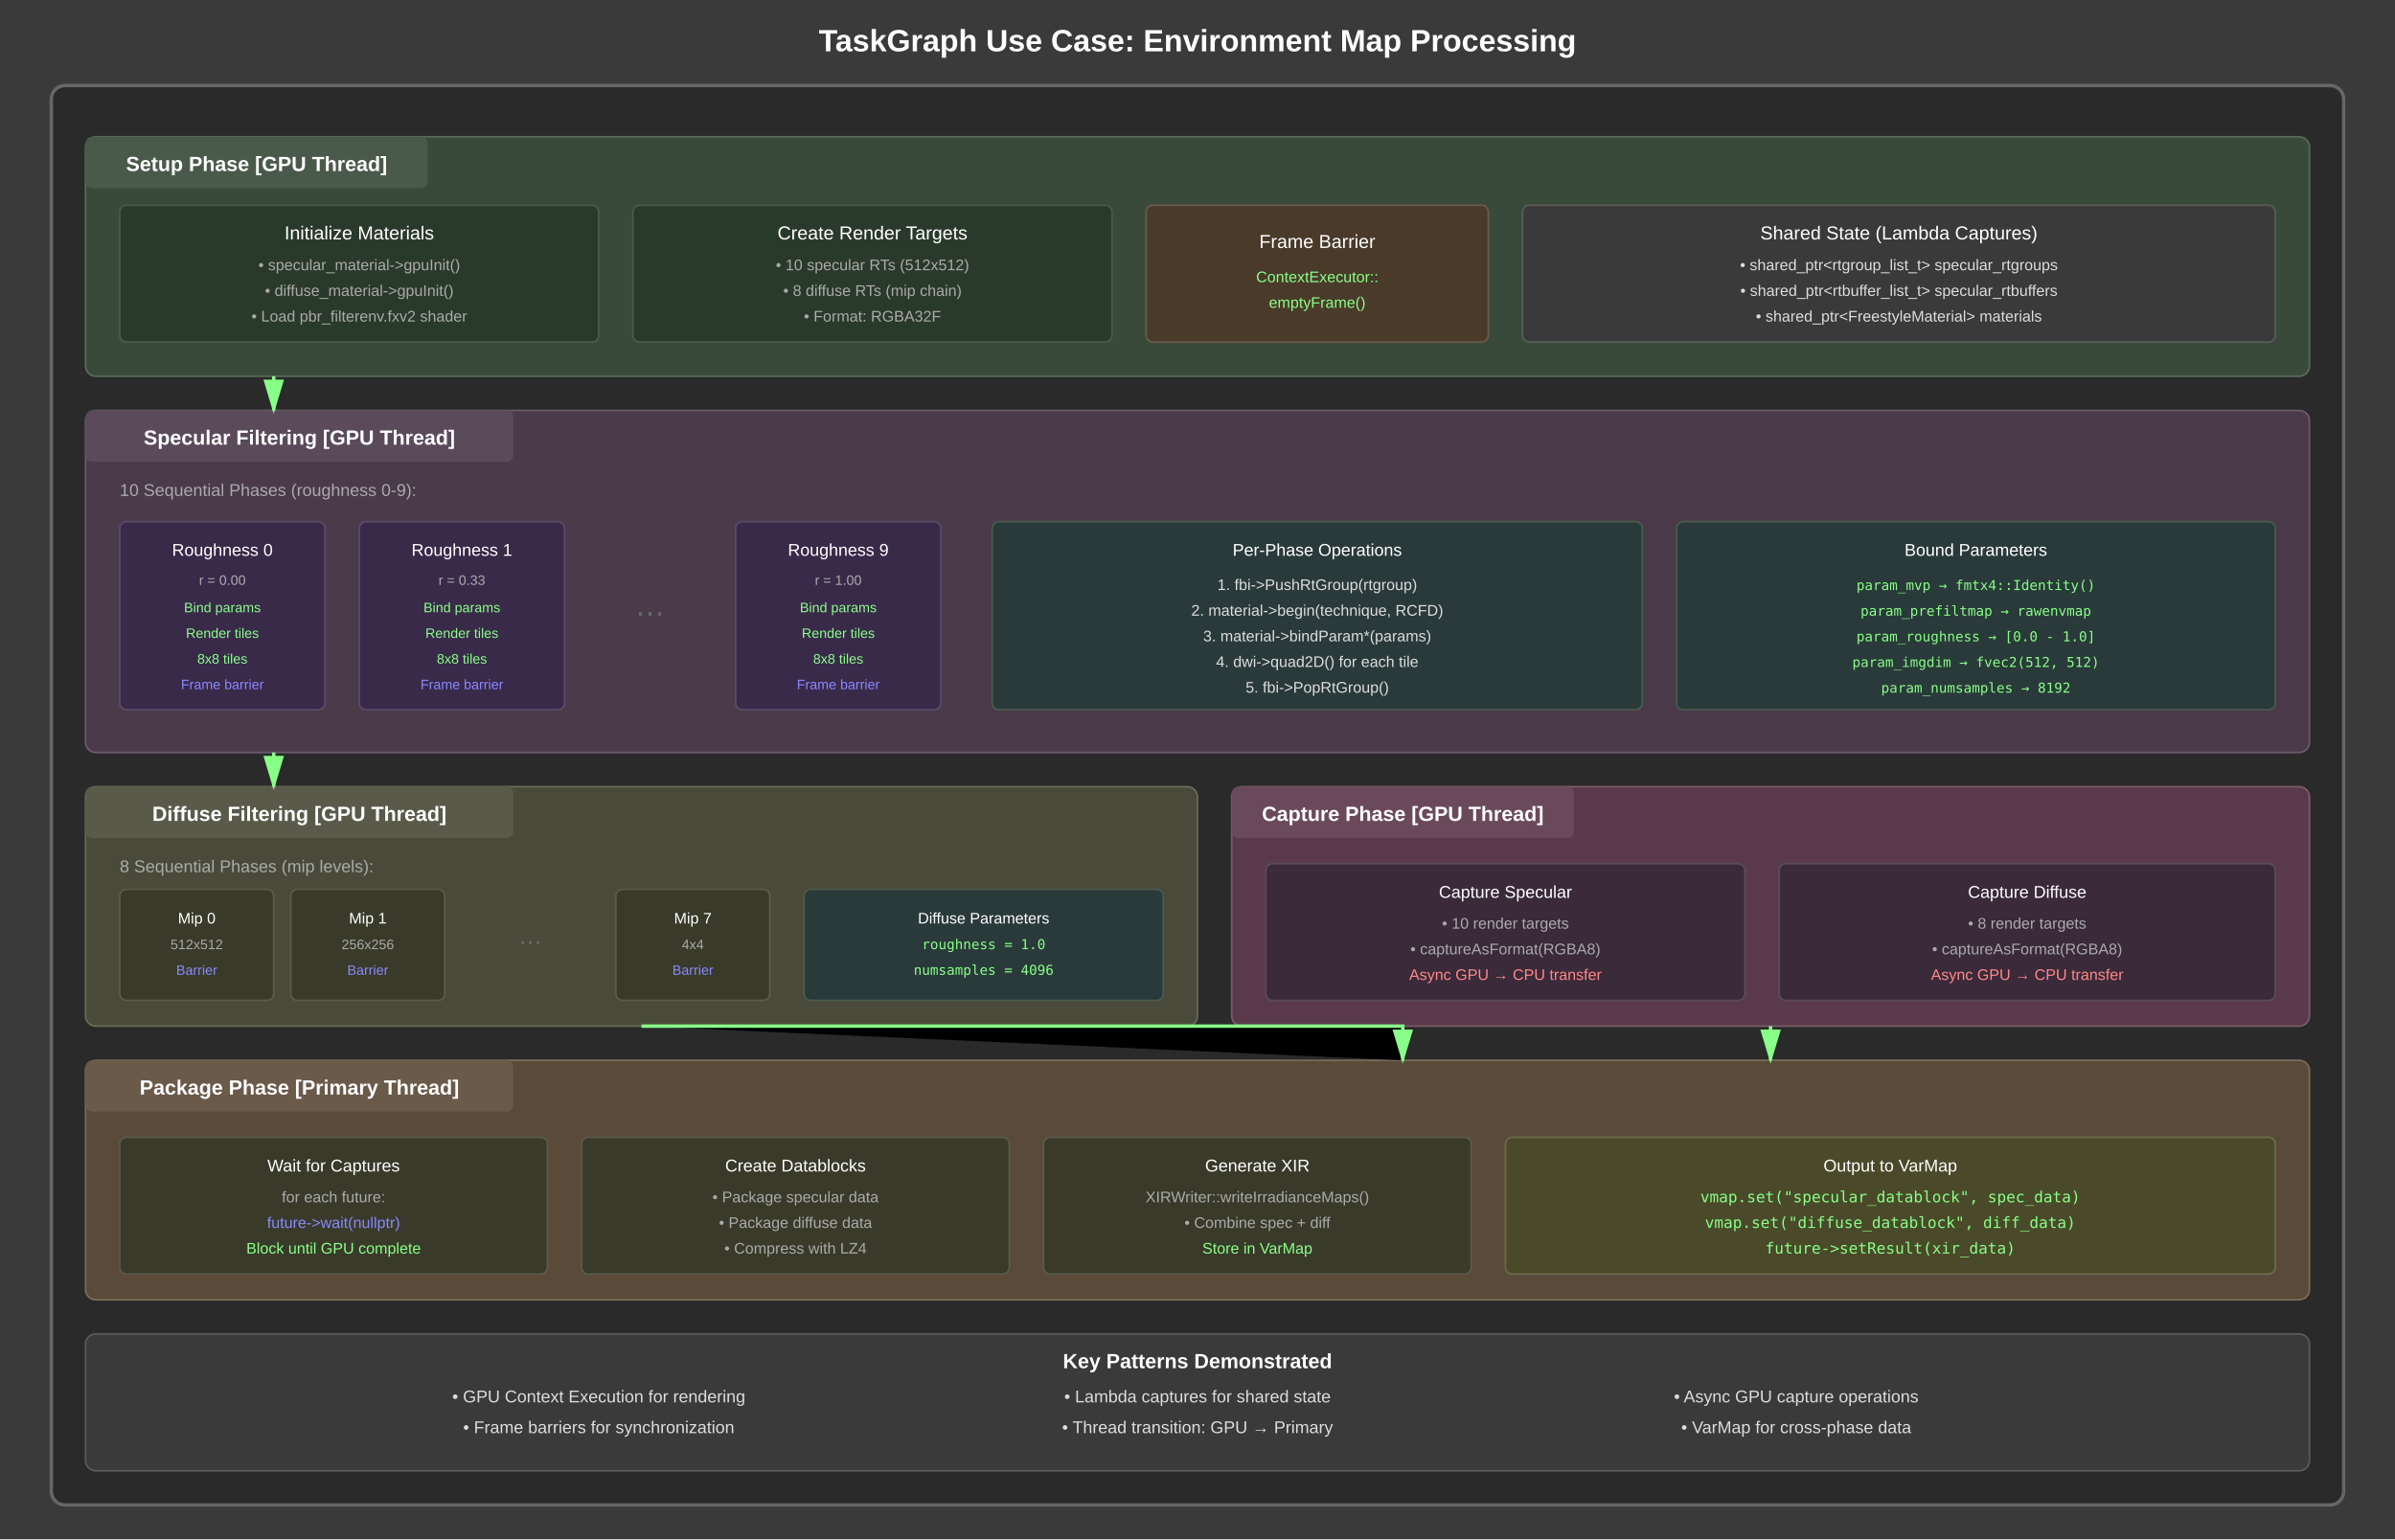
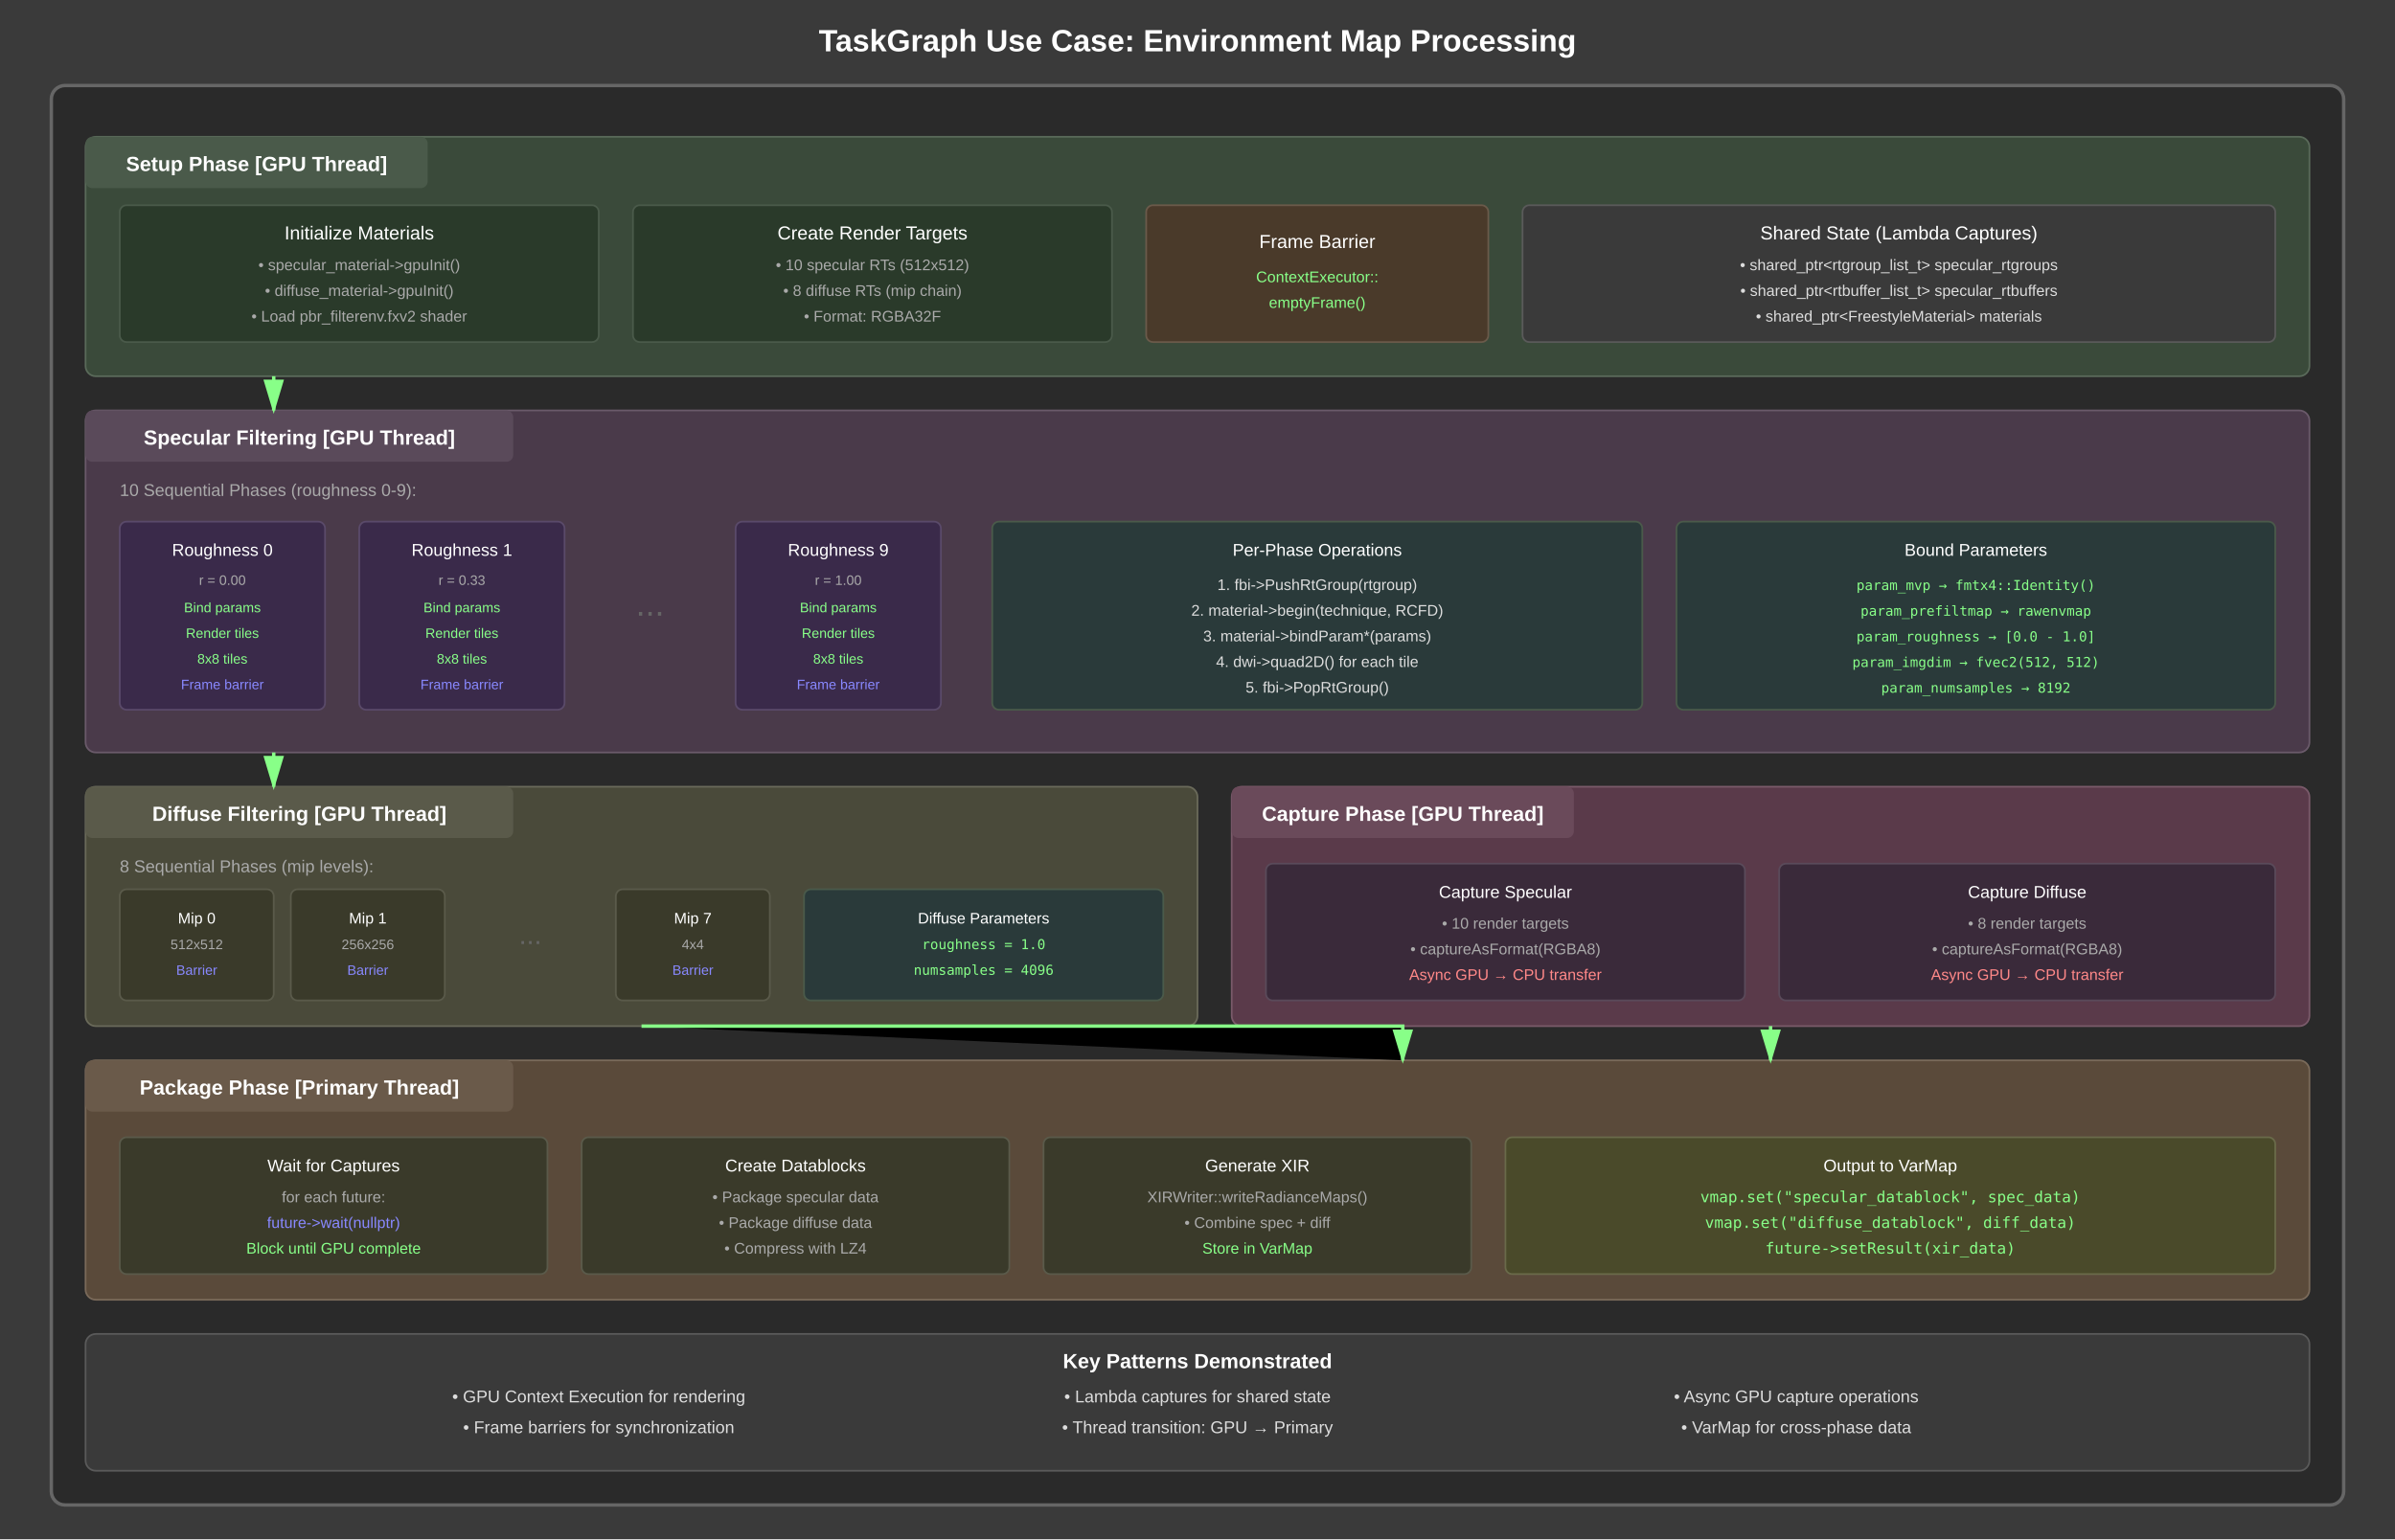
<svg xmlns="http://www.w3.org/2000/svg" width="1400" height="900" viewBox="0 0 1400 900">
  <rect width="1400" height="900" fill="#3a3a3a" />
  <text x="700" y="30" font-family="Arial, sans-serif" font-size="18" fill="white" text-anchor="middle" font-weight="bold">TaskGraph Use Case: Environment Map Processing</text>
  <rect x="30" y="50" width="1340" height="830" rx="8" fill="#2a2a2a" stroke="#666" stroke-width="2" />
  <g id="setup-phase">
    <rect x="50" y="80" width="1300" height="140" rx="6" fill="#3a4a3a" stroke="#5a6a5a" stroke-width="1" />
    <rect x="50" y="80" width="200" height="30" rx="4" fill="#4a5a4a" />
    <text x="150" y="100" font-family="Arial, sans-serif" font-size="12" fill="white" text-anchor="middle" font-weight="bold">Setup Phase [GPU Thread]</text>
    <rect x="70" y="120" width="280" height="80" rx="4" fill="#2a3a2a" stroke="#4a5a4a" stroke-width="1" />
    <text x="210" y="140" font-family="Arial, sans-serif" font-size="11" fill="white" text-anchor="middle">Initialize Materials</text>
    <text x="210" y="158" font-family="Arial, sans-serif" font-size="9" fill="#aaa" text-anchor="middle">• specular_material-&gt;gpuInit()</text>
    <text x="210" y="173" font-family="Arial, sans-serif" font-size="9" fill="#aaa" text-anchor="middle">• diffuse_material-&gt;gpuInit()</text>
    <text x="210" y="188" font-family="Arial, sans-serif" font-size="9" fill="#aaa" text-anchor="middle">• Load pbr_filterenv.fxv2 shader</text>
    <rect x="370" y="120" width="280" height="80" rx="4" fill="#2a3a2a" stroke="#4a5a4a" stroke-width="1" />
    <text x="510" y="140" font-family="Arial, sans-serif" font-size="11" fill="white" text-anchor="middle">Create Render Targets</text>
    <text x="510" y="158" font-family="Arial, sans-serif" font-size="9" fill="#aaa" text-anchor="middle">• 10 specular RTs (512x512)</text>
    <text x="510" y="173" font-family="Arial, sans-serif" font-size="9" fill="#aaa" text-anchor="middle">• 8 diffuse RTs (mip chain)</text>
    <text x="510" y="188" font-family="Arial, sans-serif" font-size="9" fill="#aaa" text-anchor="middle">• Format: RGBA32F</text>
    <rect x="670" y="120" width="200" height="80" rx="4" fill="#4a3a2a" stroke="#6a5a4a" stroke-width="1" />
    <text x="770" y="145" font-family="Arial, sans-serif" font-size="11" fill="white" text-anchor="middle">Frame Barrier</text>
    <text x="770" y="165" font-family="Arial, sans-serif" font-size="9" fill="#8f8" text-anchor="middle">ContextExecutor::</text>
    <text x="770" y="180" font-family="Arial, sans-serif" font-size="9" fill="#8f8" text-anchor="middle">emptyFrame()</text>
    <rect x="890" y="120" width="440" height="80" rx="4" fill="#3a3a3a" stroke="#5a5a5a" stroke-width="1" />
    <text x="1110" y="140" font-family="Arial, sans-serif" font-size="11" fill="white" text-anchor="middle">Shared State (Lambda Captures)</text>
    <text x="1110" y="158" font-family="Arial, sans-serif" font-size="9" fill="#ddd" text-anchor="middle">• shared_ptr&lt;rtgroup_list_t&gt; specular_rtgroups</text>
    <text x="1110" y="173" font-family="Arial, sans-serif" font-size="9" fill="#ddd" text-anchor="middle">• shared_ptr&lt;rtbuffer_list_t&gt; specular_rtbuffers</text>
    <text x="1110" y="188" font-family="Arial, sans-serif" font-size="9" fill="#ddd" text-anchor="middle">• shared_ptr&lt;FreestyleMaterial&gt; materials</text>
  </g>
  <g id="specular-phases">
    <rect x="50" y="240" width="1300" height="200" rx="6" fill="#4a3a4a" stroke="#6a5a6a" stroke-width="1" />
    <rect x="50" y="240" width="250" height="30" rx="4" fill="#5a4a5a" />
    <text x="175" y="260" font-family="Arial, sans-serif" font-size="12" fill="white" text-anchor="middle" font-weight="bold">Specular Filtering [GPU Thread]</text>
    <text x="70" y="290" font-family="Arial, sans-serif" font-size="10" fill="#aaa">10 Sequential Phases (roughness 0-9):</text>
    <rect x="70" y="305" width="120" height="110" rx="4" fill="#3a2a4a" stroke="#5a4a6a" stroke-width="1" />
    <text x="130" y="325" font-family="Arial, sans-serif" font-size="10" fill="white" text-anchor="middle">Roughness 0</text>
    <text x="130" y="342" font-family="Arial, sans-serif" font-size="8" fill="#aaa" text-anchor="middle">r = 0.00</text>
    <text x="130" y="358" font-family="Arial, sans-serif" font-size="8" fill="#8f8" text-anchor="middle">Bind params</text>
    <text x="130" y="373" font-family="Arial, sans-serif" font-size="8" fill="#8f8" text-anchor="middle">Render tiles</text>
    <text x="130" y="388" font-family="Arial, sans-serif" font-size="8" fill="#8f8" text-anchor="middle">8x8 tiles</text>
    <text x="130" y="403" font-family="Arial, sans-serif" font-size="8" fill="#88f" text-anchor="middle">Frame barrier</text>
    <rect x="210" y="305" width="120" height="110" rx="4" fill="#3a2a4a" stroke="#5a4a6a" stroke-width="1" />
    <text x="270" y="325" font-family="Arial, sans-serif" font-size="10" fill="white" text-anchor="middle">Roughness 1</text>
    <text x="270" y="342" font-family="Arial, sans-serif" font-size="8" fill="#aaa" text-anchor="middle">r = 0.33</text>
    <text x="270" y="358" font-family="Arial, sans-serif" font-size="8" fill="#8f8" text-anchor="middle">Bind params</text>
    <text x="270" y="373" font-family="Arial, sans-serif" font-size="8" fill="#8f8" text-anchor="middle">Render tiles</text>
    <text x="270" y="388" font-family="Arial, sans-serif" font-size="8" fill="#8f8" text-anchor="middle">8x8 tiles</text>
    <text x="270" y="403" font-family="Arial, sans-serif" font-size="8" fill="#88f" text-anchor="middle">Frame barrier</text>
    <text x="380" y="360" font-family="Arial, sans-serif" font-size="20" fill="#666" text-anchor="middle">...</text>
    <rect x="430" y="305" width="120" height="110" rx="4" fill="#3a2a4a" stroke="#5a4a6a" stroke-width="1" />
    <text x="490" y="325" font-family="Arial, sans-serif" font-size="10" fill="white" text-anchor="middle">Roughness 9</text>
    <text x="490" y="342" font-family="Arial, sans-serif" font-size="8" fill="#aaa" text-anchor="middle">r = 1.00</text>
    <text x="490" y="358" font-family="Arial, sans-serif" font-size="8" fill="#8f8" text-anchor="middle">Bind params</text>
    <text x="490" y="373" font-family="Arial, sans-serif" font-size="8" fill="#8f8" text-anchor="middle">Render tiles</text>
    <text x="490" y="388" font-family="Arial, sans-serif" font-size="8" fill="#8f8" text-anchor="middle">8x8 tiles</text>
    <text x="490" y="403" font-family="Arial, sans-serif" font-size="8" fill="#88f" text-anchor="middle">Frame barrier</text>
    <rect x="580" y="305" width="380" height="110" rx="4" fill="#2a3a3a" stroke="#4a5a4a" stroke-width="1" />
    <text x="770" y="325" font-family="Arial, sans-serif" font-size="10" fill="white" text-anchor="middle">Per-Phase Operations</text>
    <text x="770" y="345" font-family="Arial, sans-serif" font-size="9" fill="#ddd" text-anchor="middle">1. fbi-&gt;PushRtGroup(rtgroup)</text>
    <text x="770" y="360" font-family="Arial, sans-serif" font-size="9" fill="#ddd" text-anchor="middle">2. material-&gt;begin(technique, RCFD)</text>
    <text x="770" y="375" font-family="Arial, sans-serif" font-size="9" fill="#ddd" text-anchor="middle">3. material-&gt;bindParam*(params)</text>
    <text x="770" y="390" font-family="Arial, sans-serif" font-size="9" fill="#ddd" text-anchor="middle">4. dwi-&gt;quad2D() for each tile</text>
    <text x="770" y="405" font-family="Arial, sans-serif" font-size="9" fill="#ddd" text-anchor="middle">5. fbi-&gt;PopRtGroup()</text>
    <rect x="980" y="305" width="350" height="110" rx="4" fill="#2a3a3a" stroke="#4a5a4a" stroke-width="1" />
    <text x="1155" y="325" font-family="Arial, sans-serif" font-size="10" fill="white" text-anchor="middle">Bound Parameters</text>
    <text x="1155" y="345" font-family="monospace" font-size="8" fill="#8f8" text-anchor="middle">param_mvp        → fmtx4::Identity()</text>
    <text x="1155" y="360" font-family="monospace" font-size="8" fill="#8f8" text-anchor="middle">param_prefiltmap → rawenvmap</text>
    <text x="1155" y="375" font-family="monospace" font-size="8" fill="#8f8" text-anchor="middle">param_roughness  → [0.0 - 1.0]</text>
    <text x="1155" y="390" font-family="monospace" font-size="8" fill="#8f8" text-anchor="middle">param_imgdim     → fvec2(512, 512)</text>
    <text x="1155" y="405" font-family="monospace" font-size="8" fill="#8f8" text-anchor="middle">param_numsamples → 8192</text>
  </g>
  <g id="diffuse-phases">
    <rect x="50" y="460" width="650" height="140" rx="6" fill="#4a4a3a" stroke="#6a6a5a" stroke-width="1" />
    <rect x="50" y="460" width="250" height="30" rx="4" fill="#5a5a4a" />
    <text x="175" y="480" font-family="Arial, sans-serif" font-size="12" fill="white" text-anchor="middle" font-weight="bold">Diffuse Filtering [GPU Thread]</text>
    <text x="70" y="510" font-family="Arial, sans-serif" font-size="10" fill="#aaa">8 Sequential Phases (mip levels):</text>
    <rect x="70" y="520" width="90" height="65" rx="4" fill="#3a3a2a" stroke="#5a5a4a" stroke-width="1" />
    <text x="115" y="540" font-family="Arial, sans-serif" font-size="9" fill="white" text-anchor="middle">Mip 0</text>
    <text x="115" y="555" font-family="Arial, sans-serif" font-size="8" fill="#aaa" text-anchor="middle">512x512</text>
    <text x="115" y="570" font-family="Arial, sans-serif" font-size="8" fill="#88f" text-anchor="middle">Barrier</text>
    <rect x="170" y="520" width="90" height="65" rx="4" fill="#3a3a2a" stroke="#5a5a4a" stroke-width="1" />
    <text x="215" y="540" font-family="Arial, sans-serif" font-size="9" fill="white" text-anchor="middle">Mip 1</text>
    <text x="215" y="555" font-family="Arial, sans-serif" font-size="8" fill="#aaa" text-anchor="middle">256x256</text>
    <text x="215" y="570" font-family="Arial, sans-serif" font-size="8" fill="#88f" text-anchor="middle">Barrier</text>
    <text x="310" y="552" font-family="Arial, sans-serif" font-size="16" fill="#666" text-anchor="middle">...</text>
    <rect x="360" y="520" width="90" height="65" rx="4" fill="#3a3a2a" stroke="#5a5a4a" stroke-width="1" />
    <text x="405" y="540" font-family="Arial, sans-serif" font-size="9" fill="white" text-anchor="middle">Mip 7</text>
    <text x="405" y="555" font-family="Arial, sans-serif" font-size="8" fill="#aaa" text-anchor="middle">4x4</text>
    <text x="405" y="570" font-family="Arial, sans-serif" font-size="8" fill="#88f" text-anchor="middle">Barrier</text>
    <rect x="470" y="520" width="210" height="65" rx="4" fill="#2a3a3a" stroke="#4a5a4a" stroke-width="1" />
    <text x="575" y="540" font-family="Arial, sans-serif" font-size="9" fill="white" text-anchor="middle">Diffuse Parameters</text>
    <text x="575" y="555" font-family="monospace" font-size="8" fill="#8f8" text-anchor="middle">roughness = 1.0</text>
    <text x="575" y="570" font-family="monospace" font-size="8" fill="#8f8" text-anchor="middle">numsamples = 4096</text>
  </g>
  <g id="capture-phase">
    <rect x="720" y="460" width="630" height="140" rx="6" fill="#5a3a4a" stroke="#7a5a6a" stroke-width="1" />
    <rect x="720" y="460" width="200" height="30" rx="4" fill="#6a4a5a" />
    <text x="820" y="480" font-family="Arial, sans-serif" font-size="12" fill="white" text-anchor="middle" font-weight="bold">Capture Phase [GPU Thread]</text>
    <rect x="740" y="505" width="280" height="80" rx="4" fill="#3a2a3a" stroke="#5a4a5a" stroke-width="1" />
    <text x="880" y="525" font-family="Arial, sans-serif" font-size="10" fill="white" text-anchor="middle">Capture Specular</text>
    <text x="880" y="543" font-family="Arial, sans-serif" font-size="9" fill="#aaa" text-anchor="middle">• 10 render targets</text>
    <text x="880" y="558" font-family="Arial, sans-serif" font-size="9" fill="#aaa" text-anchor="middle">• captureAsFormat(RGBA8)</text>
    <text x="880" y="573" font-family="Arial, sans-serif" font-size="9" fill="#f88" text-anchor="middle">Async GPU → CPU transfer</text>
    <rect x="1040" y="505" width="290" height="80" rx="4" fill="#3a2a3a" stroke="#5a4a5a" stroke-width="1" />
    <text x="1185" y="525" font-family="Arial, sans-serif" font-size="10" fill="white" text-anchor="middle">Capture Diffuse</text>
    <text x="1185" y="543" font-family="Arial, sans-serif" font-size="9" fill="#aaa" text-anchor="middle">• 8 render targets</text>
    <text x="1185" y="558" font-family="Arial, sans-serif" font-size="9" fill="#aaa" text-anchor="middle">• captureAsFormat(RGBA8)</text>
    <text x="1185" y="573" font-family="Arial, sans-serif" font-size="9" fill="#f88" text-anchor="middle">Async GPU → CPU transfer</text>
  </g>
  <g id="package-phase">
    <rect x="50" y="620" width="1300" height="140" rx="6" fill="#5a4a3a" stroke="#7a6a5a" stroke-width="1" />
    <rect x="50" y="620" width="250" height="30" rx="4" fill="#6a5a4a" />
    <text x="175" y="640" font-family="Arial, sans-serif" font-size="12" fill="white" text-anchor="middle" font-weight="bold">Package Phase [Primary Thread]</text>
    <rect x="70" y="665" width="250" height="80" rx="4" fill="#3a3a2a" stroke="#5a5a4a" stroke-width="1" />
    <text x="195" y="685" font-family="Arial, sans-serif" font-size="10" fill="white" text-anchor="middle">Wait for Captures</text>
    <text x="195" y="703" font-family="Arial, sans-serif" font-size="9" fill="#aaa" text-anchor="middle">for each future:</text>
    <text x="195" y="718" font-family="Arial, sans-serif" font-size="9" fill="#88f" text-anchor="middle">future-&gt;wait(nullptr)</text>
    <text x="195" y="733" font-family="Arial, sans-serif" font-size="9" fill="#8f8" text-anchor="middle">Block until GPU complete</text>
    <rect x="340" y="665" width="250" height="80" rx="4" fill="#3a3a2a" stroke="#5a5a4a" stroke-width="1" />
    <text x="465" y="685" font-family="Arial, sans-serif" font-size="10" fill="white" text-anchor="middle">Create Datablocks</text>
    <text x="465" y="703" font-family="Arial, sans-serif" font-size="9" fill="#aaa" text-anchor="middle">• Package specular data</text>
    <text x="465" y="718" font-family="Arial, sans-serif" font-size="9" fill="#aaa" text-anchor="middle">• Package diffuse data</text>
    <text x="465" y="733" font-family="Arial, sans-serif" font-size="9" fill="#aaa" text-anchor="middle">• Compress with LZ4</text>
    <rect x="610" y="665" width="250" height="80" rx="4" fill="#3a3a2a" stroke="#5a5a4a" stroke-width="1" />
    <text x="735" y="685" font-family="Arial, sans-serif" font-size="10" fill="white" text-anchor="middle">Generate XIR</text>
-     <text x="735" y="703" font-family="Arial, sans-serif" font-size="9" fill="#aaa" text-anchor="middle">XIRWriter::writeIrradianceMaps()</text>
+     <text x="735" y="703" font-family="Arial, sans-serif" font-size="9" fill="#aaa" text-anchor="middle">XIRWriter::writeRadianceMaps()</text>
    <text x="735" y="718" font-family="Arial, sans-serif" font-size="9" fill="#aaa" text-anchor="middle">• Combine spec + diff</text>
    <text x="735" y="733" font-family="Arial, sans-serif" font-size="9" fill="#8f8" text-anchor="middle">Store in VarMap</text>
    <rect x="880" y="665" width="450" height="80" rx="4" fill="#4a4a2a" stroke="#6a6a4a" stroke-width="1" />
    <text x="1105" y="685" font-family="Arial, sans-serif" font-size="10" fill="white" text-anchor="middle">Output to VarMap</text>
    <text x="1105" y="703" font-family="monospace" font-size="9" fill="#8f8" text-anchor="middle">vmap.set("specular_datablock", spec_data)</text>
    <text x="1105" y="718" font-family="monospace" font-size="9" fill="#8f8" text-anchor="middle">vmap.set("diffuse_datablock", diff_data)</text>
    <text x="1105" y="733" font-family="monospace" font-size="9" fill="#8f8" text-anchor="middle">future-&gt;setResult(xir_data)</text>
  </g>
  <g id="summary">
    <rect x="50" y="780" width="1300" height="80" rx="6" fill="#3a3a3a" stroke="#5a5a5a" stroke-width="1" />
    <text x="700" y="800" font-family="Arial, sans-serif" font-size="12" fill="white" text-anchor="middle" font-weight="bold">Key Patterns Demonstrated</text>
    <text x="350" y="820" font-family="Arial, sans-serif" font-size="10" fill="#ddd" text-anchor="middle">• GPU Context Execution for rendering</text>
    <text x="350" y="838" font-family="Arial, sans-serif" font-size="10" fill="#ddd" text-anchor="middle">• Frame barriers for synchronization</text>
    <text x="700" y="820" font-family="Arial, sans-serif" font-size="10" fill="#ddd" text-anchor="middle">• Lambda captures for shared state</text>
    <text x="700" y="838" font-family="Arial, sans-serif" font-size="10" fill="#ddd" text-anchor="middle">• Thread transition: GPU → Primary</text>
    <text x="1050" y="820" font-family="Arial, sans-serif" font-size="10" fill="#ddd" text-anchor="middle">• Async GPU capture operations</text>
    <text x="1050" y="838" font-family="Arial, sans-serif" font-size="10" fill="#ddd" text-anchor="middle">• VarMap for cross-phase data</text>
  </g>
  <path d="M 160 220 L 160 240" stroke="#8f8" stroke-width="2" marker-end="url(#arrowhead-green)" />
  <path d="M 160 440 L 160 460" stroke="#8f8" stroke-width="2" marker-end="url(#arrowhead-green)" />
  <path d="M 375 600 L 820 600 L 820 620" stroke="#8f8" stroke-width="2" marker-end="url(#arrowhead-green)" />
  <path d="M 1035 600 L 1035 620" stroke="#8f8" stroke-width="2" marker-end="url(#arrowhead-green)" />
  <defs>
    <marker id="arrowhead-green" markerWidth="10" markerHeight="10" refX="9" refY="3" orient="auto">
      <polygon points="0 0, 10 3, 0 6" fill="#8f8" />
    </marker>
  </defs>
</svg>
